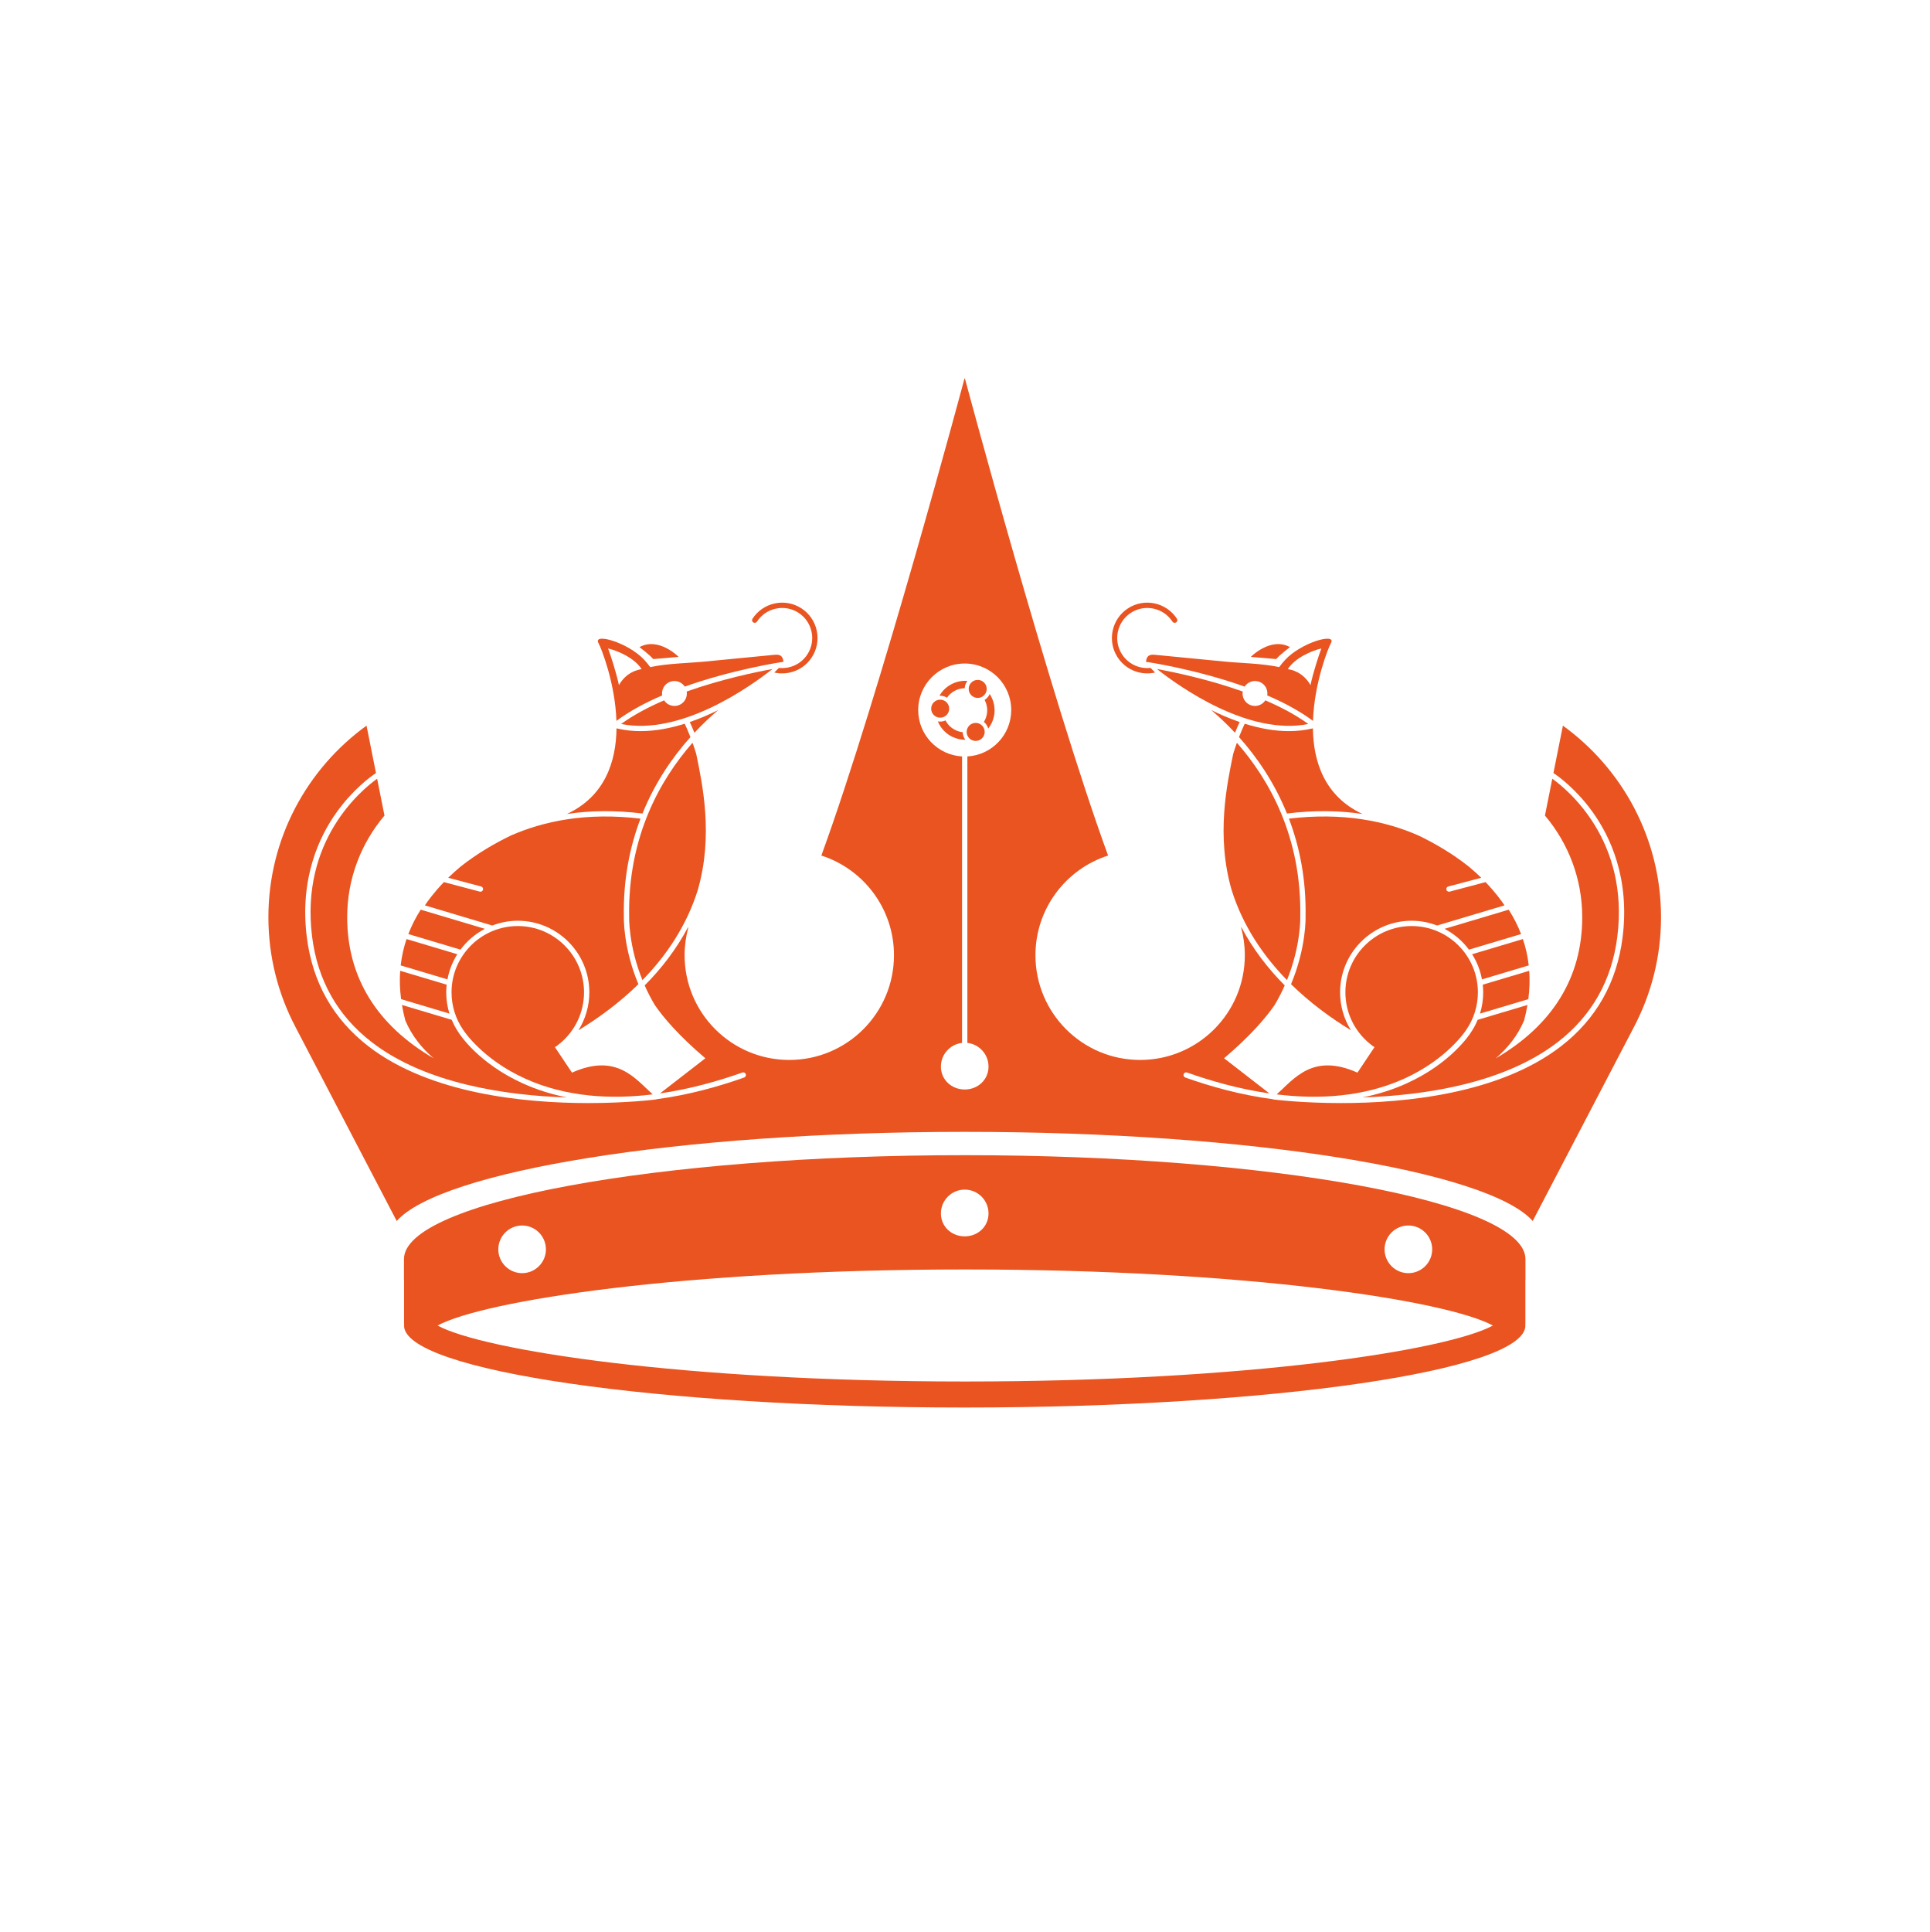
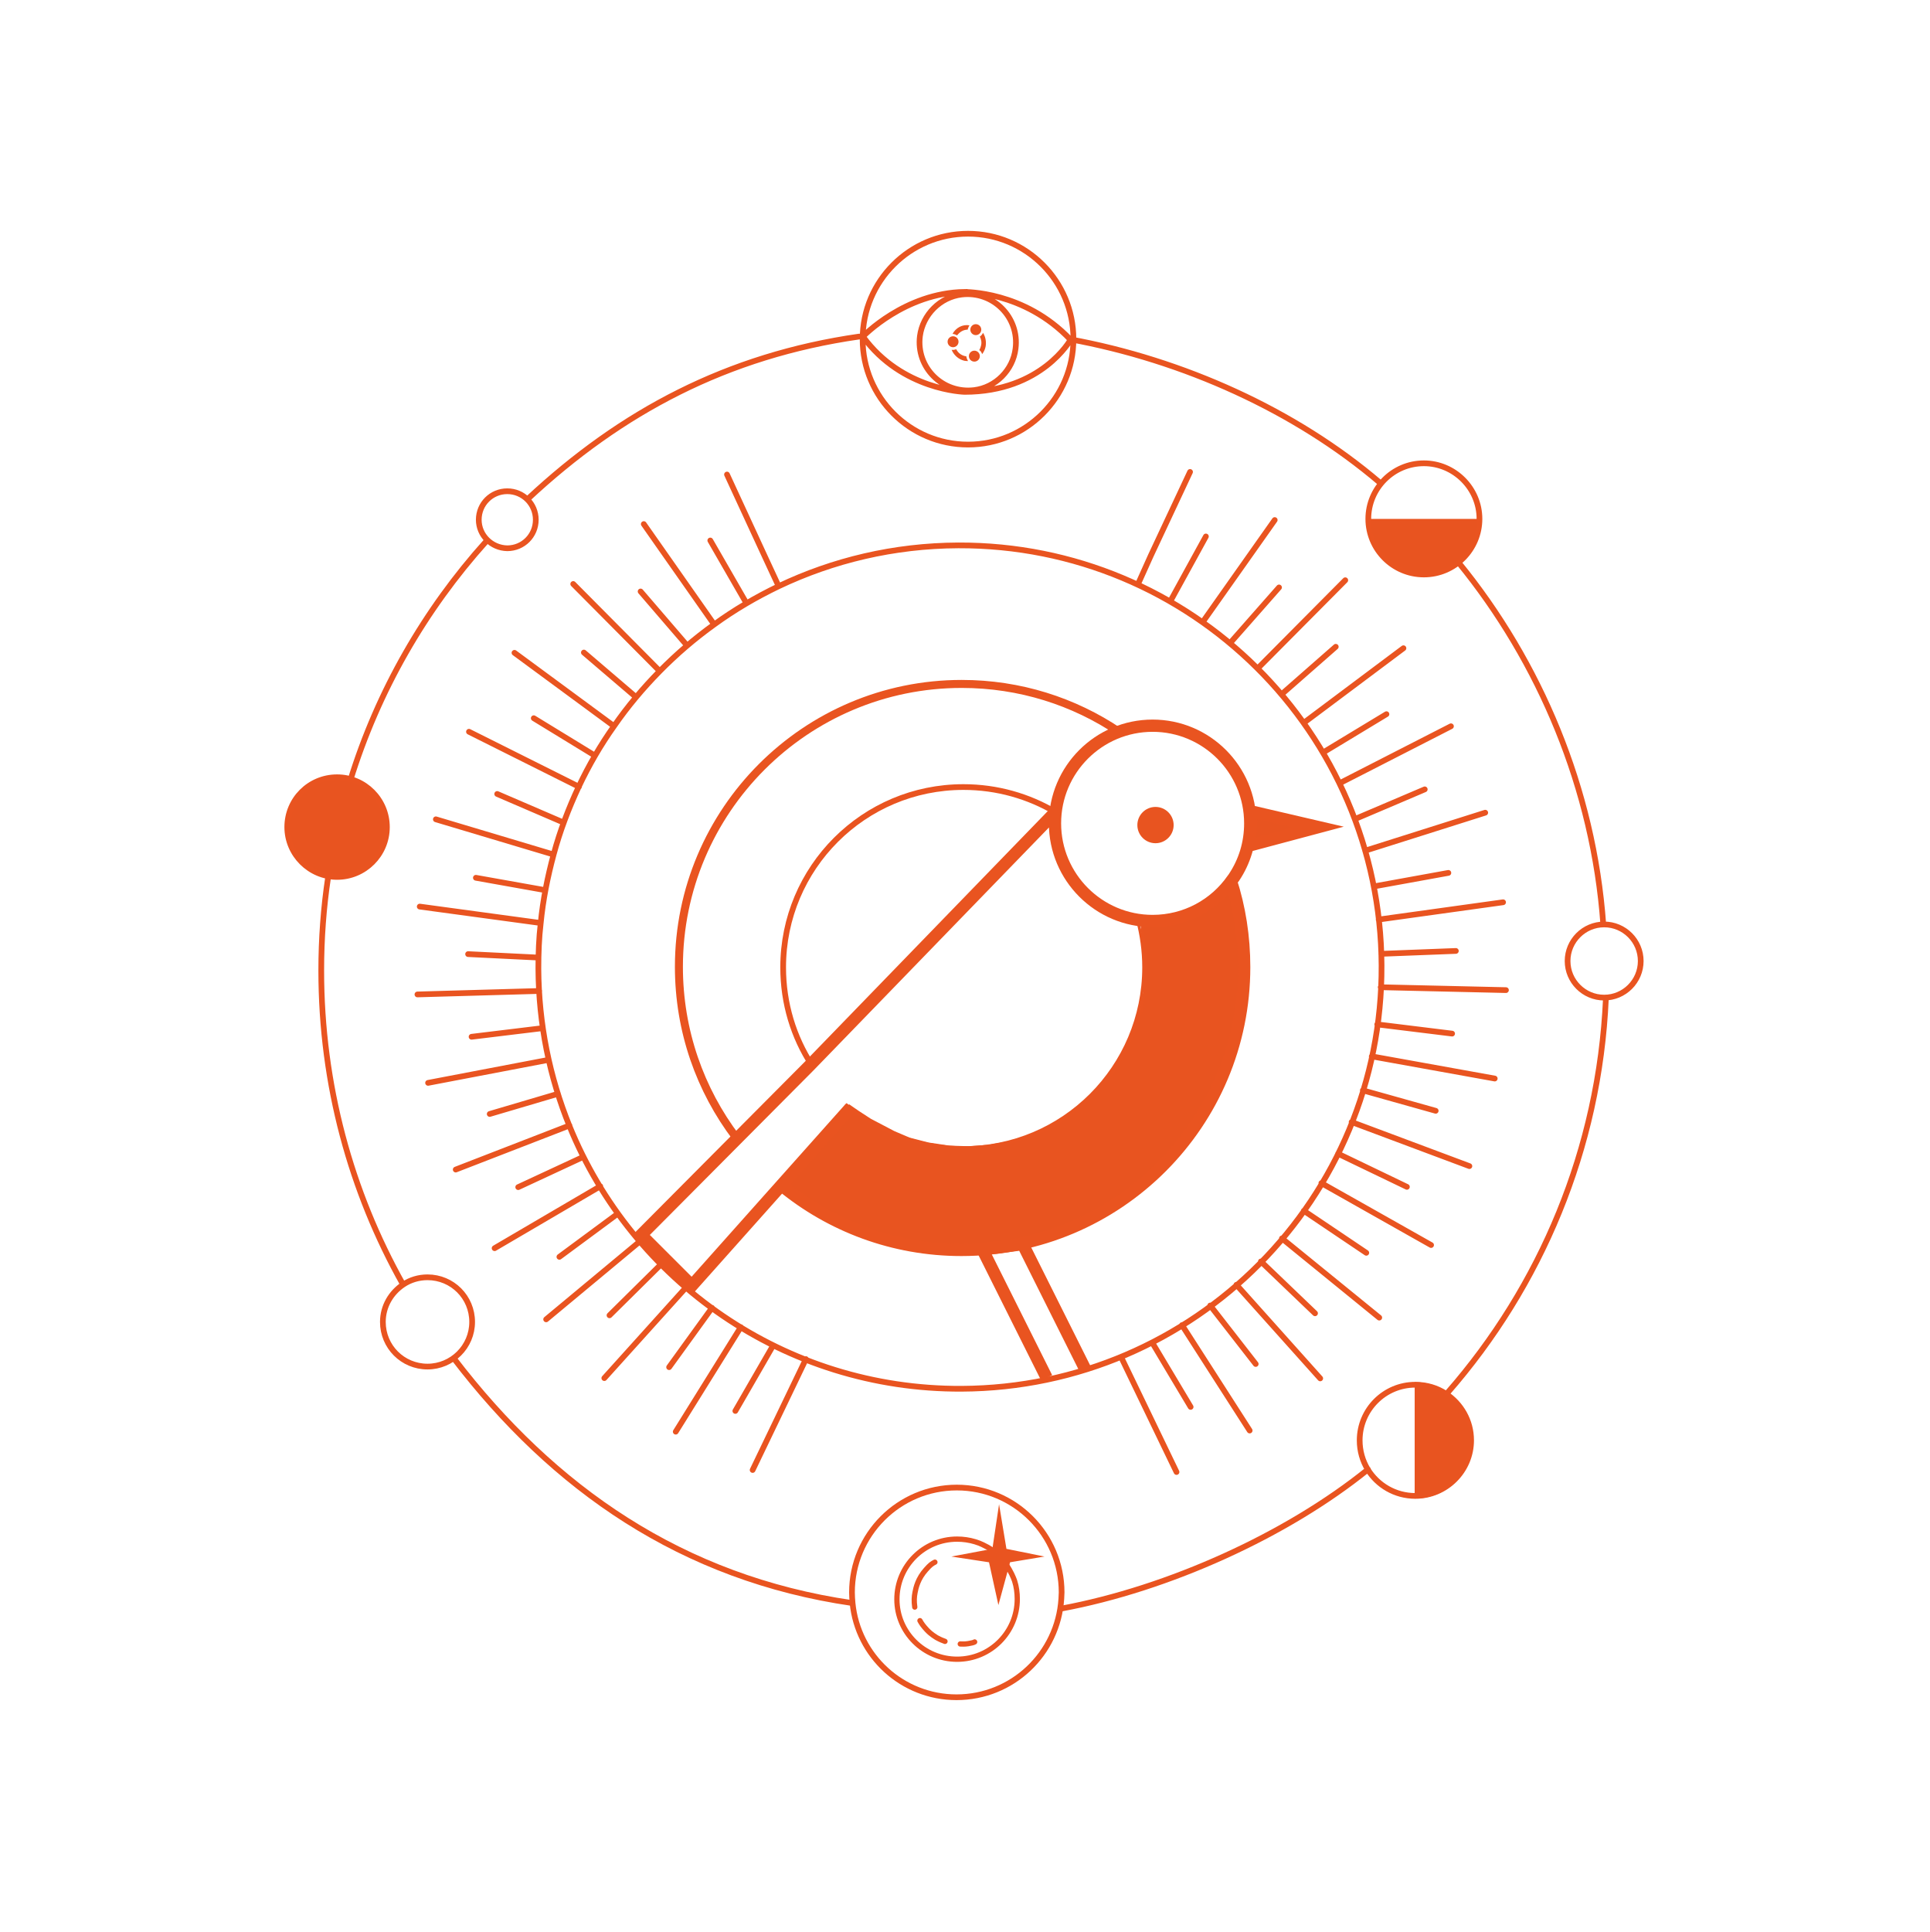
<svg xmlns="http://www.w3.org/2000/svg" width="900" height="901" viewBox="0 0 900 901" fill="none">
-   <circle cx="450.004" cy="450.15" r="450" fill="url(#paint0_linear_3356_10970)" />
-   <g style="mix-blend-mode:multiply">
-     <circle cx="450.004" cy="450.15" r="450" fill="url(#paint1_radial_3356_10970)" fill-opacity="0.5" />
-   </g>
-   <path d="M304.693 307.365L316.556 306.343C316.556 306.343 307.295 296.88 298.289 301.789C298.289 301.789 302.963 305.274 304.693 307.365Z" fill="#E95420" />
-   <path d="M351.379 290.267C351.949 290.639 352.719 290.476 353.092 289.904C357.304 283.42 366.008 281.573 372.493 285.785C378.978 289.998 380.825 298.701 376.612 305.186C374.571 308.328 371.429 310.486 367.764 311.264C366.284 311.578 364.791 311.64 363.329 311.482L361.189 313.625C361.613 313.721 362.036 313.819 362.466 313.882C364.374 314.159 366.337 314.099 368.279 313.686C372.59 312.771 376.287 310.231 378.689 306.536C383.646 298.906 381.472 288.666 373.843 283.708C366.211 278.748 355.971 280.925 351.015 288.554C350.642 289.128 350.805 289.895 351.379 290.267Z" fill="#E95420" />
-   <path d="M531.732 313.686C533.674 314.099 535.637 314.159 537.545 313.882C537.975 313.819 538.398 313.721 538.822 313.625L536.682 311.482C535.22 311.64 533.727 311.578 532.247 311.264C528.582 310.486 525.44 308.328 523.399 305.186C519.186 298.701 521.033 289.998 527.518 285.785C534.003 281.573 542.707 283.42 546.919 289.904C547.292 290.476 548.062 290.639 548.632 290.267C549.206 289.895 549.368 289.128 548.996 288.554C544.039 280.925 533.8 278.748 526.168 283.708C518.539 288.666 516.365 298.906 521.322 306.536C523.724 310.231 527.421 312.771 531.732 313.686Z" fill="#E95420" />
-   <path d="M697.704 493.576C703.21 488.857 707.898 483.055 710.935 475.934C711.596 473.453 712.106 471.037 712.505 468.67L689.552 475.525C689.471 475.549 689.391 475.552 689.311 475.56C688.43 477.682 687.341 479.721 686.024 481.634C685.664 482.208 676.981 495.797 656.12 505.258C649.426 508.293 642.511 510.407 635.513 511.8C664.09 510.867 701.408 505.448 726.6 486.018C742.502 473.751 751.864 457.203 754.424 436.834C760.07 391.926 731.232 368.277 724.095 363.166L720.663 380.345C731.503 393.152 738.06 409.695 738.06 427.749C738.06 455.803 724.237 478.086 697.704 493.576Z" fill="#E95420" />
-   <path d="M321.757 336.732C322.237 337.741 323.01 339.441 323.925 341.728C327.815 337.564 331.613 334.029 335.041 331.134C330.968 333.159 326.484 335.107 321.757 336.732Z" fill="#E95420" />
-   <path d="M287.546 336.188C293.715 331.59 301.116 327.65 308.877 324.318C308.48 321.809 309.743 319.243 312.162 318.126C314.803 316.907 317.868 317.847 319.43 320.195C342.06 312.148 364.199 308.827 364.538 308.778L365.426 308.648C365.426 308.456 365.419 308.259 365.38 308.038C364.881 305.253 363.107 305.187 360.856 305.411C350.125 306.475 339.388 307.495 328.655 308.54C321.361 309.25 311.223 309.386 303.317 311.111C302.494 309.991 301.588 308.88 300.592 307.799C293.009 299.558 276.37 294.916 279.187 299.94C280.427 302.153 286.946 318.432 287.546 336.188ZM299.289 312.09C297.892 312.217 292.221 313.299 288.716 319.507C287.362 313.247 284.869 305.686 283.644 302.431C287.899 303.323 296.168 306.916 299.289 312.09Z" fill="#E95420" />
-   <path d="M299.677 457.079C310.698 445.815 320.137 431.992 325.432 415.274C332.894 389.654 327.63 365.602 324.756 351.552C324.181 349.678 323.602 347.941 323.044 346.385C308.099 363.435 292.778 390.126 293.484 427.613C293.475 427.875 293.155 440.961 299.677 457.079Z" fill="#E95420" />
-   <path d="M259.991 487.556C260.375 487.269 260.751 486.974 261.121 486.671C268.308 480.771 272.43 472.061 272.43 462.772C272.43 445.733 258.568 431.871 241.529 431.871C224.489 431.871 210.627 445.733 210.627 462.772C210.627 469.062 212.505 475.115 216.057 480.273C216.17 480.454 224.82 493.938 245.067 503.072C264.08 511.646 284.958 512.764 304.473 510.371C296.287 503.044 287.637 490.938 266.806 500.231L258.848 488.337C258.848 488.337 259.223 488.102 259.873 487.687C259.915 487.645 259.942 487.593 259.991 487.556Z" fill="#E95420" />
-   <path d="M601.722 301.789C592.716 296.88 583.455 306.343 583.455 306.343L595.318 307.365C597.048 305.274 601.722 301.789 601.722 301.789Z" fill="#E95420" />
-   <path d="M685.214 442.868L709.532 435.607C707.974 431.555 706.021 427.764 703.761 424.231L673.837 433.167C678.328 435.505 682.206 438.839 685.214 442.868Z" fill="#E95420" />
-   <path d="M539.678 312.002C550.25 320.338 582.399 343.231 610.279 337.632C604.437 333.391 597.5 329.74 590.243 326.617C588.683 328.972 585.613 329.918 582.969 328.697C580.545 327.578 579.282 325.004 579.685 322.491C563.384 316.703 547.299 313.387 539.678 312.002Z" fill="#E95420" />
-   <path d="M691.286 456.738L713.107 450.223C712.617 445.892 711.677 441.801 710.374 437.941L686.693 445.012C688.919 448.535 690.507 452.493 691.286 456.738Z" fill="#E95420" />
-   <path d="M601.262 340.971C594.25 340.971 587.234 339.588 580.627 337.512C580.128 338.54 579.136 340.686 577.949 343.748C586.052 352.798 594.34 364.627 600.32 379.392C613.417 377.752 625.134 378.043 635.572 379.613C617.866 371.349 612.617 355.262 612.427 339.668C608.749 340.554 605.009 340.971 601.262 340.971Z" fill="#E95420" />
-   <path d="M601.239 381.783C606.191 394.819 609.334 410.034 609.003 427.59C609.012 427.824 609.38 441.881 602.227 458.983C611.091 467.676 620.837 474.78 630.185 480.481C626.898 475.238 625.104 469.132 625.104 462.772C625.104 444.367 640.077 429.394 658.482 429.394C662.672 429.394 666.667 430.203 670.365 431.619L701.813 422.228C700.492 420.237 697.586 416.195 692.957 411.383L676.215 415.812C676.109 415.841 676.002 415.854 675.898 415.854C675.349 415.854 674.848 415.487 674.701 414.932C674.526 414.271 674.92 413.593 675.582 413.418L690.943 409.354C689.242 407.69 687.338 405.959 685.243 404.211C677.231 397.85 668.776 393.058 661.694 389.649C646.374 382.921 626.419 378.738 601.239 381.783Z" fill="#E95420" />
-   <path d="M600.334 457.079C606.856 440.961 606.536 427.875 606.528 427.613C607.233 390.126 591.912 363.435 576.967 346.385C576.41 347.941 575.83 349.678 575.255 351.552C572.382 365.602 567.117 389.654 574.579 415.274C579.874 431.992 589.313 445.815 600.334 457.079Z" fill="#E95420" />
-   <path d="M534.632 308.038C534.592 308.259 534.585 308.456 534.586 308.648L535.473 308.778C535.812 308.827 557.951 312.148 580.581 320.195C582.143 317.847 585.209 316.907 587.849 318.126C590.269 319.243 591.531 321.809 591.134 324.318C598.895 327.65 606.296 331.59 612.465 336.188C613.065 318.432 619.584 302.153 620.824 299.94C623.641 294.916 607.002 299.558 599.419 307.799C598.423 308.88 597.517 309.991 596.694 311.111C588.788 309.386 578.65 309.25 571.356 308.54C560.623 307.495 549.886 306.475 539.155 305.411C536.904 305.187 535.13 305.253 534.632 308.038ZM616.367 302.431C615.142 305.686 612.649 313.247 611.295 319.507C607.79 313.299 602.12 312.217 600.723 312.09C603.843 306.916 612.112 303.323 616.367 302.431Z" fill="#E95420" />
-   <path d="M595.538 510.371C615.053 512.764 635.931 511.646 654.944 503.072C675.191 493.938 683.841 480.454 683.954 480.273C687.507 475.115 689.384 469.062 689.384 462.772C689.384 445.733 675.522 431.871 658.482 431.871C641.443 431.871 627.581 445.733 627.581 462.772C627.581 472.061 631.703 480.771 638.89 486.671C639.26 486.974 639.636 487.269 640.02 487.556C640.069 487.593 640.096 487.645 640.138 487.687C640.788 488.102 641.163 488.337 641.163 488.337L633.205 500.231C612.374 490.938 603.724 503.044 595.538 510.371Z" fill="#E95420" />
-   <path d="M691.861 462.772C691.861 466.177 691.351 469.516 690.364 472.697L712.914 465.963C713.519 461.334 713.641 456.927 713.341 452.738L691.664 459.21C691.789 460.381 691.861 461.568 691.861 462.772Z" fill="#E95420" />
-   <path d="M576.086 341.728C577.001 339.441 577.774 337.741 578.254 336.732C573.527 335.107 569.043 333.159 564.97 331.134C568.398 334.029 572.196 337.564 576.086 341.728Z" fill="#E95420" />
-   <path d="M438.563 334.696C440.884 334.696 442.765 332.815 442.765 330.494C442.765 328.174 440.884 326.292 438.563 326.292C436.242 326.292 434.361 328.174 434.361 330.494C434.361 332.815 436.242 334.696 438.563 334.696Z" fill="#E95420" />
-   <path d="M439.827 324.595C440.512 324.742 441.156 325.001 441.746 325.367C443.637 322.646 446.691 321.013 449.998 320.953C450.016 320.635 450.059 320.318 450.124 320.007C450.318 319.107 450.711 318.265 451.273 317.544C445.988 317.126 440.852 319.853 438.238 324.468C438.346 324.461 438.453 324.46 438.558 324.46C438.983 324.46 439.406 324.504 439.827 324.595Z" fill="#E95420" />
-   <path d="M695.248 565.68C695.256 565.683 695.264 565.686 695.272 565.688L695.265 565.685L695.248 565.68Z" fill="#E95420" />
-   <path d="M449.073 341.476C448.726 341.438 448.381 341.382 448.042 341.308H448.041V341.31C445.013 340.661 442.484 338.728 441.062 335.986C439.942 336.496 438.681 336.651 437.468 336.427C439.189 340.653 442.839 343.722 447.319 344.683C448.301 344.894 449.303 344.996 450.303 344.989C449.531 343.975 449.102 342.751 449.073 341.476Z" fill="#E95420" />
-   <path d="M616.325 546.678C616.358 546.684 616.39 546.69 616.423 546.696L616.367 546.682L616.325 546.678Z" fill="#E95420" />
-   <path d="M456.065 325.481C458.386 325.481 460.267 323.599 460.267 321.278C460.267 318.958 458.386 317.076 456.065 317.076C453.744 317.076 451.863 318.958 451.863 321.278C451.863 323.599 453.744 325.481 456.065 325.481Z" fill="#E95420" />
-   <path d="M455.119 345.536C457.44 345.536 459.321 343.654 459.321 341.334C459.321 339.013 457.44 337.132 455.119 337.132C452.798 337.132 450.917 339.013 450.917 341.334C450.917 343.654 452.798 345.536 455.119 345.536Z" fill="#E95420" />
-   <path d="M774.812 427.749C774.812 391.022 756.741 358.454 729.041 338.41L724.626 360.508C727.181 362.21 735.266 368.068 742.879 378.657C751.171 390.191 760.331 409.701 756.881 437.143C754.236 458.193 744.554 475.297 728.108 487.982C699.357 510.155 655.291 514.426 625.603 514.426C607.242 514.426 594.378 512.793 594.045 512.747C593.911 512.73 593.792 512.677 593.677 512.621C578.755 510.645 564.687 506.704 552.883 502.506C552.239 502.275 551.902 501.567 552.131 500.924C552.361 500.277 553.07 499.945 553.713 500.171C564.883 504.145 578.104 507.896 592.141 509.92L570.99 493.533C583.346 483.009 590.477 474.66 594.593 468.659C596.418 465.581 597.975 462.527 599.285 459.557C591.519 451.748 584.489 442.701 579.02 432.319C579.014 432.489 579.011 432.646 579.003 432.822C580.084 436.86 580.669 441.101 580.669 445.48C580.669 472.45 558.805 494.314 531.835 494.314C504.864 494.314 483.001 472.45 483.001 445.48C483.001 423.727 497.227 405.305 516.881 398.988C489.624 324.349 450.156 176.711 450.156 176.711C450.011 176.247 449.855 176.711 449.855 176.711C449.855 176.711 410.387 324.349 383.13 398.988C402.784 405.305 417.01 423.727 417.01 445.48C417.01 472.45 395.147 494.314 368.176 494.314C341.206 494.314 319.342 472.45 319.342 445.48C319.342 441.101 319.927 436.86 321.008 432.822C321 432.646 320.997 432.489 320.991 432.319C315.522 442.701 308.492 451.748 300.726 459.557C302.036 462.527 303.593 465.581 305.418 468.659C309.534 474.66 316.665 483.009 329.021 493.533L307.87 509.92C321.907 507.896 335.128 504.145 346.298 500.171C346.941 499.945 347.65 500.277 347.88 500.924C348.109 501.567 347.772 502.275 347.128 502.506C335.324 506.704 321.256 510.645 306.334 512.621C306.219 512.677 306.1 512.73 305.966 512.747C305.634 512.793 292.769 514.426 274.408 514.426C244.72 514.426 200.654 510.155 171.903 487.982C155.457 475.297 145.775 458.193 143.13 437.143C139.68 409.701 148.84 390.191 157.132 378.657C164.744 368.068 172.83 362.21 175.385 360.508L170.97 338.41C143.27 358.454 125.199 391.022 125.199 427.749C125.199 446.182 129.752 463.57 137.785 478.856L137.776 478.853L185.054 569.412C205.704 546.223 315.628 527.86 449.855 527.847H450.156C584.383 527.86 694.307 546.223 714.957 569.412L762.235 478.853L762.226 478.856C770.259 463.57 774.812 446.182 774.812 427.749ZM451.243 352.771V486.358C456.783 486.971 461.113 491.685 461.113 497.421C461.113 503.534 456.132 508.095 450.019 508.095C443.885 508.095 438.898 503.534 438.898 497.421C438.898 491.693 443.222 486.986 448.767 486.362V352.771C437.362 352.126 428.306 342.7 428.306 331.134C428.306 319.15 438.021 309.434 450.006 309.434C461.99 309.434 471.705 319.15 471.705 331.134C471.705 342.701 462.649 352.126 451.243 352.771Z" fill="#E95420" />
-   <path d="M459.292 326.427C460.427 328.564 460.772 331.031 460.264 333.404C460.014 334.565 459.575 335.66 458.957 336.66C459.945 337.471 460.643 338.562 460.967 339.789C462.274 338.142 463.194 336.195 463.637 334.126C464.41 330.517 463.688 326.73 461.655 323.659C461.171 324.8 460.35 325.763 459.292 326.427Z" fill="#E95420" />
-   <path d="M320.326 322.491C320.73 325.004 319.466 327.578 317.042 328.697C314.398 329.918 311.328 328.972 309.768 326.617C302.511 329.74 295.575 333.391 289.732 337.632C317.613 343.231 349.761 320.338 360.333 312.002C352.712 313.387 336.627 316.703 320.326 322.491Z" fill="#E95420" />
-   <path d="M460.967 339.792H460.968L460.967 339.789L460.967 339.79V339.792Z" fill="#E95420" />
-   <path d="M241.529 429.394C259.934 429.394 274.907 444.367 274.907 462.772C274.907 469.132 273.113 475.238 269.826 480.481C279.174 474.78 288.921 467.676 297.784 458.983C290.631 441.881 290.999 427.824 291.008 427.59C290.677 410.034 293.82 394.819 298.772 381.783C273.592 378.738 253.637 382.921 238.317 389.649C231.235 393.058 222.78 397.85 214.768 404.211C212.673 405.959 210.769 407.69 209.068 409.354L224.43 413.418C225.091 413.593 225.485 414.271 225.31 414.932C225.163 415.487 224.662 415.854 224.113 415.854C224.009 415.854 223.902 415.841 223.796 415.812L207.054 411.383C202.425 416.195 199.519 420.237 198.198 422.228L229.647 431.619C233.344 430.203 237.339 429.394 241.529 429.394Z" fill="#E95420" />
-   <path d="M213.318 445.012L189.637 437.941C188.334 441.801 187.394 445.892 186.904 450.223L208.725 456.738C209.504 452.493 211.092 448.535 213.318 445.012Z" fill="#E95420" />
-   <path d="M226.174 433.167L196.25 424.231C193.99 427.764 192.037 431.555 190.479 435.607L214.797 442.868C217.806 438.839 221.683 435.505 226.174 433.167Z" fill="#E95420" />
-   <path d="M299.691 379.392C305.671 364.627 313.959 352.798 322.062 343.748C320.875 340.686 319.883 338.54 319.384 337.512C312.777 339.588 305.761 340.971 298.75 340.971C295.002 340.971 291.262 340.554 287.584 339.668C287.394 355.262 282.145 371.349 264.439 379.613C274.877 378.043 286.594 377.752 299.691 379.392Z" fill="#E95420" />
-   <path d="M450.156 538.726H449.855C307.233 538.726 188.439 560.41 188.439 587.191V596.867C188.449 596.849 188.463 596.833 188.473 596.815V617.692C188.509 617.637 188.549 617.582 188.585 617.526C188.56 617.747 188.473 617.965 188.473 618.187C188.473 639.294 307.384 656.407 450.006 656.407C592.627 656.407 711.538 639.294 711.538 618.187C711.538 617.965 711.451 617.747 711.425 617.526C711.462 617.582 711.502 617.637 711.538 617.692V596.815C711.548 596.833 711.562 596.849 711.572 596.867V587.191C711.572 560.41 592.778 538.726 450.156 538.726ZM656.947 571.52C663.08 571.52 668.067 576.501 668.067 582.654C668.067 588.768 663.08 593.748 656.947 593.748C650.833 593.748 645.853 588.768 645.853 582.654C645.853 576.501 650.833 571.52 656.947 571.52ZM450.019 554.778C456.132 554.778 461.113 559.759 461.113 565.912C461.113 572.026 456.132 576.587 450.019 576.587C443.885 576.587 438.898 572.026 438.898 565.912C438.898 559.759 443.885 554.778 450.019 554.778ZM243.562 571.52C249.675 571.52 254.656 576.501 254.656 582.654C254.656 588.768 249.675 593.748 243.562 593.748C237.428 593.748 232.441 588.768 232.441 582.654C232.441 576.501 237.428 571.52 243.562 571.52ZM450.254 644.271C318.529 644.271 225.582 629.768 204.103 618.178C225.57 606.563 318.512 592.019 450.254 592.019C581.996 592.019 674.938 606.563 696.405 618.178C674.926 629.768 581.98 644.271 450.254 644.271Z" fill="#E95420" />
-   <path d="M204.739 565.688C204.747 565.686 204.755 565.683 204.763 565.68L204.746 565.685L204.739 565.688Z" fill="#E95420" />
-   <path d="M283.588 546.696C283.621 546.69 283.653 546.684 283.686 546.678L283.644 546.682L283.588 546.696Z" fill="#E95420" />
-   <path d="M209.648 472.697C208.66 469.516 208.15 466.177 208.15 462.772C208.15 461.568 208.222 460.381 208.347 459.21L186.67 452.738C186.371 456.927 186.493 461.334 187.097 465.963L209.648 472.697Z" fill="#E95420" />
-   <path d="M145.587 436.834C148.147 457.203 157.509 473.751 173.411 486.018C198.603 505.448 235.921 510.867 264.498 511.8C257.5 510.407 250.585 508.293 243.892 505.258C223.03 495.797 214.347 482.208 213.987 481.634C212.67 479.721 211.582 477.682 210.701 475.56C210.62 475.552 210.54 475.549 210.459 475.525L187.506 468.67C187.905 471.037 188.415 473.453 189.076 475.934C192.113 483.055 196.801 488.857 202.307 493.576C175.774 478.086 161.951 455.802 161.951 427.749C161.951 409.695 168.508 393.152 179.349 380.345L175.916 363.166C168.779 368.277 139.941 391.926 145.587 436.834Z" fill="#E95420" />
+   <path d="M212.582 545.434L265.642 524.881M255.97 494.254L199.687 505.001M230.717 582.105L280.015 553.225M254.761 615.285L298.553 578.882M281.896 642.688L320.045 600.374M315.209 667.673L345.568 618.911M194.717 463.762L251.538 462.15M195.791 422.792L252.209 430.448M203.314 382.09L258.12 398.478M218.761 341.254L270.075 366.911M239.985 304.448L286.329 338.568M307.687 312.911L267.388 272.344M333.075 291.15L300.299 244.403M339.12 221.299L356.986 259.985L363.165 273.284M260.269 510.105L228.433 519.508M241.732 553.628L272.09 539.523M260.941 586.135L288.209 565.986M284.314 613.404L308.493 589.493M312.12 637.583L332.135 609.911M251.135 446.568L218.358 444.956M221.985 409.359L254.358 415.135M231.926 370.269L262.821 383.568M219.97 483.508L253.149 479.478M272.358 304.314L296.403 324.866M248.985 334.941L277.329 352.269M298.821 275.836L320.314 300.821M331.329 252.06L348.12 281.209M685.419 543.822L630.479 523.269M697.24 502.986L639.882 492.643M616.374 551.747L667.553 580.628M597.971 577.538L643.374 614.479M576.747 599.165L615.837 642.822M551.359 617.971L582.926 667.135M644.046 460.404L702.479 461.747M701.135 420.777L643.105 428.836M636.792 396.732L692.807 379.001M624.837 365.299L676.822 338.702M608.18 337.09L654.658 302.299M586.687 311.702L627.523 270.597M594.613 242.523L561.031 290.075M530.807 272.478L536.852 259.045L555.12 220.09M635.717 508.493L669.703 518.031M624.165 538.046L656.27 553.493M608.18 564.643L637.329 584.255M588.165 588.285L613.419 612.464M585.747 636.106L564.523 608.837M523.419 633.822L548.807 686.479M537.658 626.434L555.389 656.12M644.314 444.822L679.106 443.478M675.613 407.075L640.822 413.389M664.598 368.12L632.091 381.956M677.359 482.031L642.434 477.732M597.971 323.657L623.09 301.627M646.732 333.06L617.18 350.926M573.926 299.747L596.628 273.956M545.986 280.269L562.508 250.179M360.075 628.449L343.015 658.001M351.075 685.538L375.926 633.822M251.135 451.672C251.135 444.553 251.403 437.433 252.209 430.583C253.284 419.568 255.433 408.956 258.254 398.478C261.209 387.463 265.239 376.986 269.941 366.911C274.642 356.971 280.15 347.433 286.463 338.568C292.776 329.433 299.896 320.971 307.687 313.045C315.478 305.12 324.075 297.732 333.075 291.284C342.478 284.433 352.553 278.523 363.165 273.418C388.553 261.329 416.896 254.478 446.986 254.344C555.523 253.941 643.911 341.523 644.449 450.195C644.986 558.867 557.269 647.12 448.598 647.658C365.986 648.061 294.926 597.285 265.642 525.15C256.373 502.314 251.269 477.598 251.135 451.672Z" stroke="#E95420" stroke-width="2.665" stroke-miterlimit="10" stroke-linecap="round" />
+   <path d="M643.643 225.06C604.285 191.478 551.896 167.836 498.836 158.164M400.777 156.955C339.12 165.821 289.821 192.015 246.299 232.582M153.075 408.956C150.925 423.195 149.851 437.836 149.851 452.613C149.851 505.807 163.687 555.777 188 599.031M226.687 252.597C198.209 284.299 176.314 322.18 163.418 363.956M495.21 750.15C545.046 740.882 600.255 715.897 638.135 685.27M211.642 633.419C258.12 694.27 318.165 736.046 397.553 747.598M675.21 649.538C718.598 599.971 746.001 535.896 749.091 465.642M747.882 431.12C743.315 367.717 718.195 308.612 680.314 262.269M223.329 242.388C223.329 235 229.239 229.09 236.627 229.09C244.015 229.09 249.926 235 249.926 242.388C249.926 249.776 244.015 255.687 236.627 255.687C229.239 255.553 223.329 249.642 223.329 242.388ZM157.239 408.956C170 408.956 180.478 398.612 180.478 385.717C180.478 372.956 170.134 362.478 157.239 362.478C144.343 362.478 134 372.821 134 385.717C134 398.478 144.478 408.956 157.239 408.956ZM664.195 267.911C678.568 267.911 690.12 256.224 690.12 241.985C690.12 227.746 678.434 216.06 664.195 216.06C649.822 216.06 638.27 227.746 638.27 241.985C638.27 256.224 649.822 267.911 664.195 267.911ZM748.285 431.12C738.882 431.12 731.225 438.777 731.225 448.18C731.225 457.583 738.882 465.24 748.285 465.24C757.688 465.24 765.344 457.583 765.344 448.18C765.344 438.777 757.688 431.12 748.285 431.12ZM199.418 637.314C210.836 637.314 220.239 628.046 220.239 616.494C220.239 604.941 210.97 595.673 199.418 595.673C195.254 595.673 191.358 596.882 188.134 599.031C182.493 602.792 178.597 609.105 178.597 616.494C178.597 628.046 187.866 637.314 199.418 637.314ZM686.225 671.703C686.225 662.568 681.523 654.643 674.404 649.941C670.374 647.255 665.404 645.777 660.165 645.777C645.792 645.777 634.24 657.464 634.24 671.703C634.24 676.673 635.583 681.24 638.001 685.27C642.568 692.658 650.762 697.628 660.165 697.628C674.538 697.628 686.225 685.941 686.225 671.703ZM451.553 207.329C478.687 207.329 500.717 185.299 500.717 158.164C500.717 131.03 478.687 109 451.553 109C424.418 109 402.389 131.03 402.389 158.164C402.389 185.299 424.418 207.329 451.553 207.329ZM499.374 158.433C499.374 158.433 485.941 182.746 449.941 182.746C449.941 182.746 420.792 182.075 402.523 156.955C402.523 156.955 422.001 136.537 449.941 136.134C449.941 136.269 477.613 135.463 499.374 158.433ZM473.717 162.597C475.598 147.955 463.239 135.597 448.598 137.343C438.523 138.552 430.463 146.746 429.12 156.687C427.239 171.328 439.598 183.687 454.374 181.94C464.448 180.731 472.508 172.537 473.717 162.597Z" stroke="#E95420" stroke-width="2.665" stroke-miterlimit="10" stroke-linecap="round" />
+   <path d="M465.792 745.718L461.896 727.986L447.792 725.837L463.508 722.882L466.06 705.822L468.881 722.882L483.523 725.837L470.627 727.986L465.792 745.718Z" fill="#E95420" stroke="#E95420" stroke-width="1.343" stroke-miterlimit="10" />
+   <path d="M446.18 791.524C472.24 791.524 493.463 771.24 495.075 745.583C495.075 744.643 495.21 743.568 495.21 742.628C495.21 715.628 473.314 693.732 446.314 693.732C419.314 693.732 397.418 715.628 397.418 742.628C397.418 744.374 397.553 745.986 397.687 747.598C400.105 772.315 420.926 791.524 446.18 791.524Z" stroke="#E95420" stroke-width="2.665" stroke-miterlimit="10" stroke-linecap="round" />
+   <path d="M429.12 755.792C429.926 757.27 430.732 758.345 432.344 760.091C434.493 762.374 436.374 763.315 436.911 763.718C439.195 764.927 439.463 764.927 440.807 765.464" stroke="#E95420" stroke-width="2.452" stroke-miterlimit="10" stroke-linecap="round" />
+   <path d="M447.926 766.673C448.866 766.673 449.807 766.807 451.553 766.539C452.896 766.27 453.971 766.136 454.642 765.733" stroke="#E95420" stroke-width="2.452" stroke-miterlimit="10" stroke-linecap="round" />
+   <path d="M446.448 773.792C462.03 773.792 474.523 761.165 474.523 745.718C474.523 742.762 474.12 739.942 473.314 737.389C473.314 737.389 470.359 727.852 462.03 722.344C461.359 721.941 460.687 721.538 460.687 721.538C459.613 721.001 457.598 719.792 454.777 718.986C452.09 718.18 449.269 717.777 446.448 717.777C430.866 717.777 418.374 730.404 418.374 745.852C418.374 761.3 431.001 773.792 446.448 773.792Z" stroke="#E95420" stroke-width="2.452" stroke-miterlimit="10" stroke-linecap="round" />
+   <path d="M436.105 728.524C434.762 729.195 433.956 729.733 431.941 732.016C428.18 736.18 427.239 740.479 426.836 742.628C426.433 744.643 426.299 746.658 426.702 749.479" stroke="#E95420" stroke-width="2.452" stroke-miterlimit="10" stroke-linecap="round" />
+   <path d="M157.239 408.284C169.702 408.284 179.806 398.181 179.806 385.717C179.806 373.253 169.702 363.15 157.239 363.15C144.775 363.15 134.672 373.253 134.672 385.717C134.672 398.181 144.775 408.284 157.239 408.284Z" fill="#E85420" stroke="#E95420" stroke-width="1.343" stroke-miterlimit="10" />
+   <path d="M689.852 241.985C689.852 256.224 678.299 267.642 664.195 267.642C650.09 267.642 638.538 256.09 638.538 241.985" fill="#E85420" />
+   <path d="M689.852 241.985C689.852 256.224 678.299 267.642 664.195 267.642C650.09 267.642 638.538 256.09 638.538 241.985" stroke="#E95420" stroke-width="1.343" stroke-miterlimit="10" />
+   <path d="M659.896 645.24C674.538 645.24 686.359 657.061 686.359 671.703C686.359 686.344 674.538 698.165 659.896 698.165" fill="#E85420" />
+   <path d="M659.896 645.24C674.538 645.24 686.359 657.061 686.359 671.703C686.359 686.344 674.538 698.165 659.896 698.165" stroke="#E95420" stroke-width="1.343" stroke-miterlimit="10" />
+   <path d="M583.195 378.06L616.911 386.254L582.389 394.583L583.195 378.06Z" fill="#E85420" stroke="#E95420" stroke-width="1.343" stroke-miterlimit="10" />
+   <path d="M575.27 411.642L581.449 438.239L580.911 459.329L576.344 487.001L568.553 508.359L556.061 529.18L537.523 549.329L521.135 561.956L484.195 578.747L449.269 583.852L418.911 580.762L397.15 573.105L380.896 564.911L363.836 553.359L396.209 515.881L400.105 518.568L405.881 522.329L416.896 528.105L424.15 531.195L433.016 533.478L442.956 534.956L451.956 535.225L461.225 534.553L470.225 532.941L478.016 530.657L488.225 526.493L497.359 520.986L505.687 514.538L512.672 507.553L518.583 500.568L524.09 491.299L529.732 479.613L532.284 470.881L533.896 462.687L534.031 455.165L534.165 445.359L533.09 436.224L532.687 429.642L542.225 429.374L556.329 425.881L568.284 418.627L575.27 411.642Z" fill="#E85420" stroke="#E95420" stroke-width="1.343" stroke-miterlimit="10" />
+   <path d="M539.001 392.568C543.304 392.568 546.792 389.08 546.792 384.777C546.792 380.474 543.304 376.986 539.001 376.986C534.698 376.986 531.21 380.474 531.21 384.777C531.21 389.08 534.698 392.568 539.001 392.568Z" fill="#E85420" stroke="#E95420" stroke-width="1.343" stroke-miterlimit="10" />
+   <path d="M444.568 161.926C445.977 161.926 447.12 160.783 447.12 159.373C447.12 157.964 445.977 156.821 444.568 156.821C443.158 156.821 442.016 157.964 442.016 159.373C442.016 160.783 443.158 161.926 444.568 161.926Z" fill="#E95420" />
+   <path d="M455.18 156.284C456.589 156.284 457.732 155.141 457.732 153.731C457.732 152.322 456.589 151.179 455.18 151.179C453.77 151.179 452.627 152.322 452.627 153.731C452.627 155.141 453.77 156.284 455.18 156.284Z" fill="#E95420" />
+   <path d="M450.21 166.09C448.329 165.687 446.851 164.478 446.045 162.866C445.374 163.134 444.568 163.269 443.896 163.134C444.971 165.687 447.12 167.567 449.807 168.239C450.344 168.373 451.016 168.373 451.553 168.373C451.15 167.702 450.881 167.03 450.747 166.224C450.747 166.09 450.478 166.09 450.21 166.09Z" fill="#E95420" />
+   <path d="M454.508 168.642C455.918 168.642 457.06 167.499 457.06 166.09C457.06 164.68 455.918 163.537 454.508 163.537C453.098 163.537 451.956 164.68 451.956 166.09C451.956 167.499 453.098 168.642 454.508 168.642Z" fill="#E95420" />
+   <path d="M458.135 165.149C458.941 164.075 459.478 163 459.747 161.657C460.15 159.508 459.747 157.09 458.538 155.209C458.269 155.881 457.732 156.552 457.06 156.955C457.732 158.299 458.001 159.776 457.598 161.254C457.463 161.926 457.195 162.597 456.792 163.269C457.463 163.672 457.866 164.343 458.135 165.149Z" fill="#E95420" />
+   <path d="M444.299 155.746H444.433C444.702 155.746 444.971 155.746 445.239 155.881C445.642 156.015 446.045 156.149 446.448 156.418C447.657 154.806 449.404 153.731 451.418 153.731C451.418 153.597 451.418 153.328 451.553 153.194C451.687 152.657 451.956 152.12 452.224 151.717C449.001 151.179 445.911 152.791 444.299 155.746Z" fill="#E95420" />
+   <path d="M396.612 516.687L322.732 599.568L299.09 575.926L377.403 497.21L488.493 382.627L492.389 378.597M506.225 638.523L477.075 580.225L458.269 582.643L488.225 642.553M537.657 429.508C553.105 429.508 566.807 421.851 575.001 410.03C575.269 409.762 575.404 409.359 575.672 409.09C580.508 401.836 583.195 393.239 583.195 383.971C583.195 358.851 562.777 338.433 537.657 338.433C512.538 338.433 492.12 358.851 492.12 383.971C492.12 409.09 512.538 429.508 537.657 429.508ZM582.792 394.314L615.031 385.717L583.867 378.463L582.792 394.314Z" stroke="#E95420" stroke-width="5.712" stroke-miterlimit="10" />
+   <path d="M343.418 530.523C326.627 508.359 316.687 480.822 316.687 450.866C316.687 378.06 375.791 318.956 448.598 318.956C475.732 318.956 500.986 327.15 521.941 341.254" stroke="#E95420" stroke-width="3.732" stroke-miterlimit="10" />
+   <path d="M574.06 410.433C578.225 423.195 580.374 436.896 580.374 451.001C580.374 523.807 521.269 582.911 448.463 582.911C416.627 582.911 387.478 571.628 364.776 552.956" stroke="#E95420" stroke-width="5.712" stroke-miterlimit="10" />
+   <path d="M378.747 496.807C370.15 483.642 365.314 467.926 365.314 451.135C365.314 404.657 402.926 367.045 449.404 367.045C465.12 367.045 479.896 371.344 492.523 378.866" stroke="#E95420" stroke-width="2.665" stroke-miterlimit="10" />
+   <path d="M530.538 428.836C532.419 435.956 533.493 443.344 533.493 451.135C533.493 497.613 495.881 535.225 449.404 535.225C428.583 535.225 409.105 527.434 394.463 514.941" stroke="#E95420" stroke-width="1.348" stroke-miterlimit="10" />
</svg>
